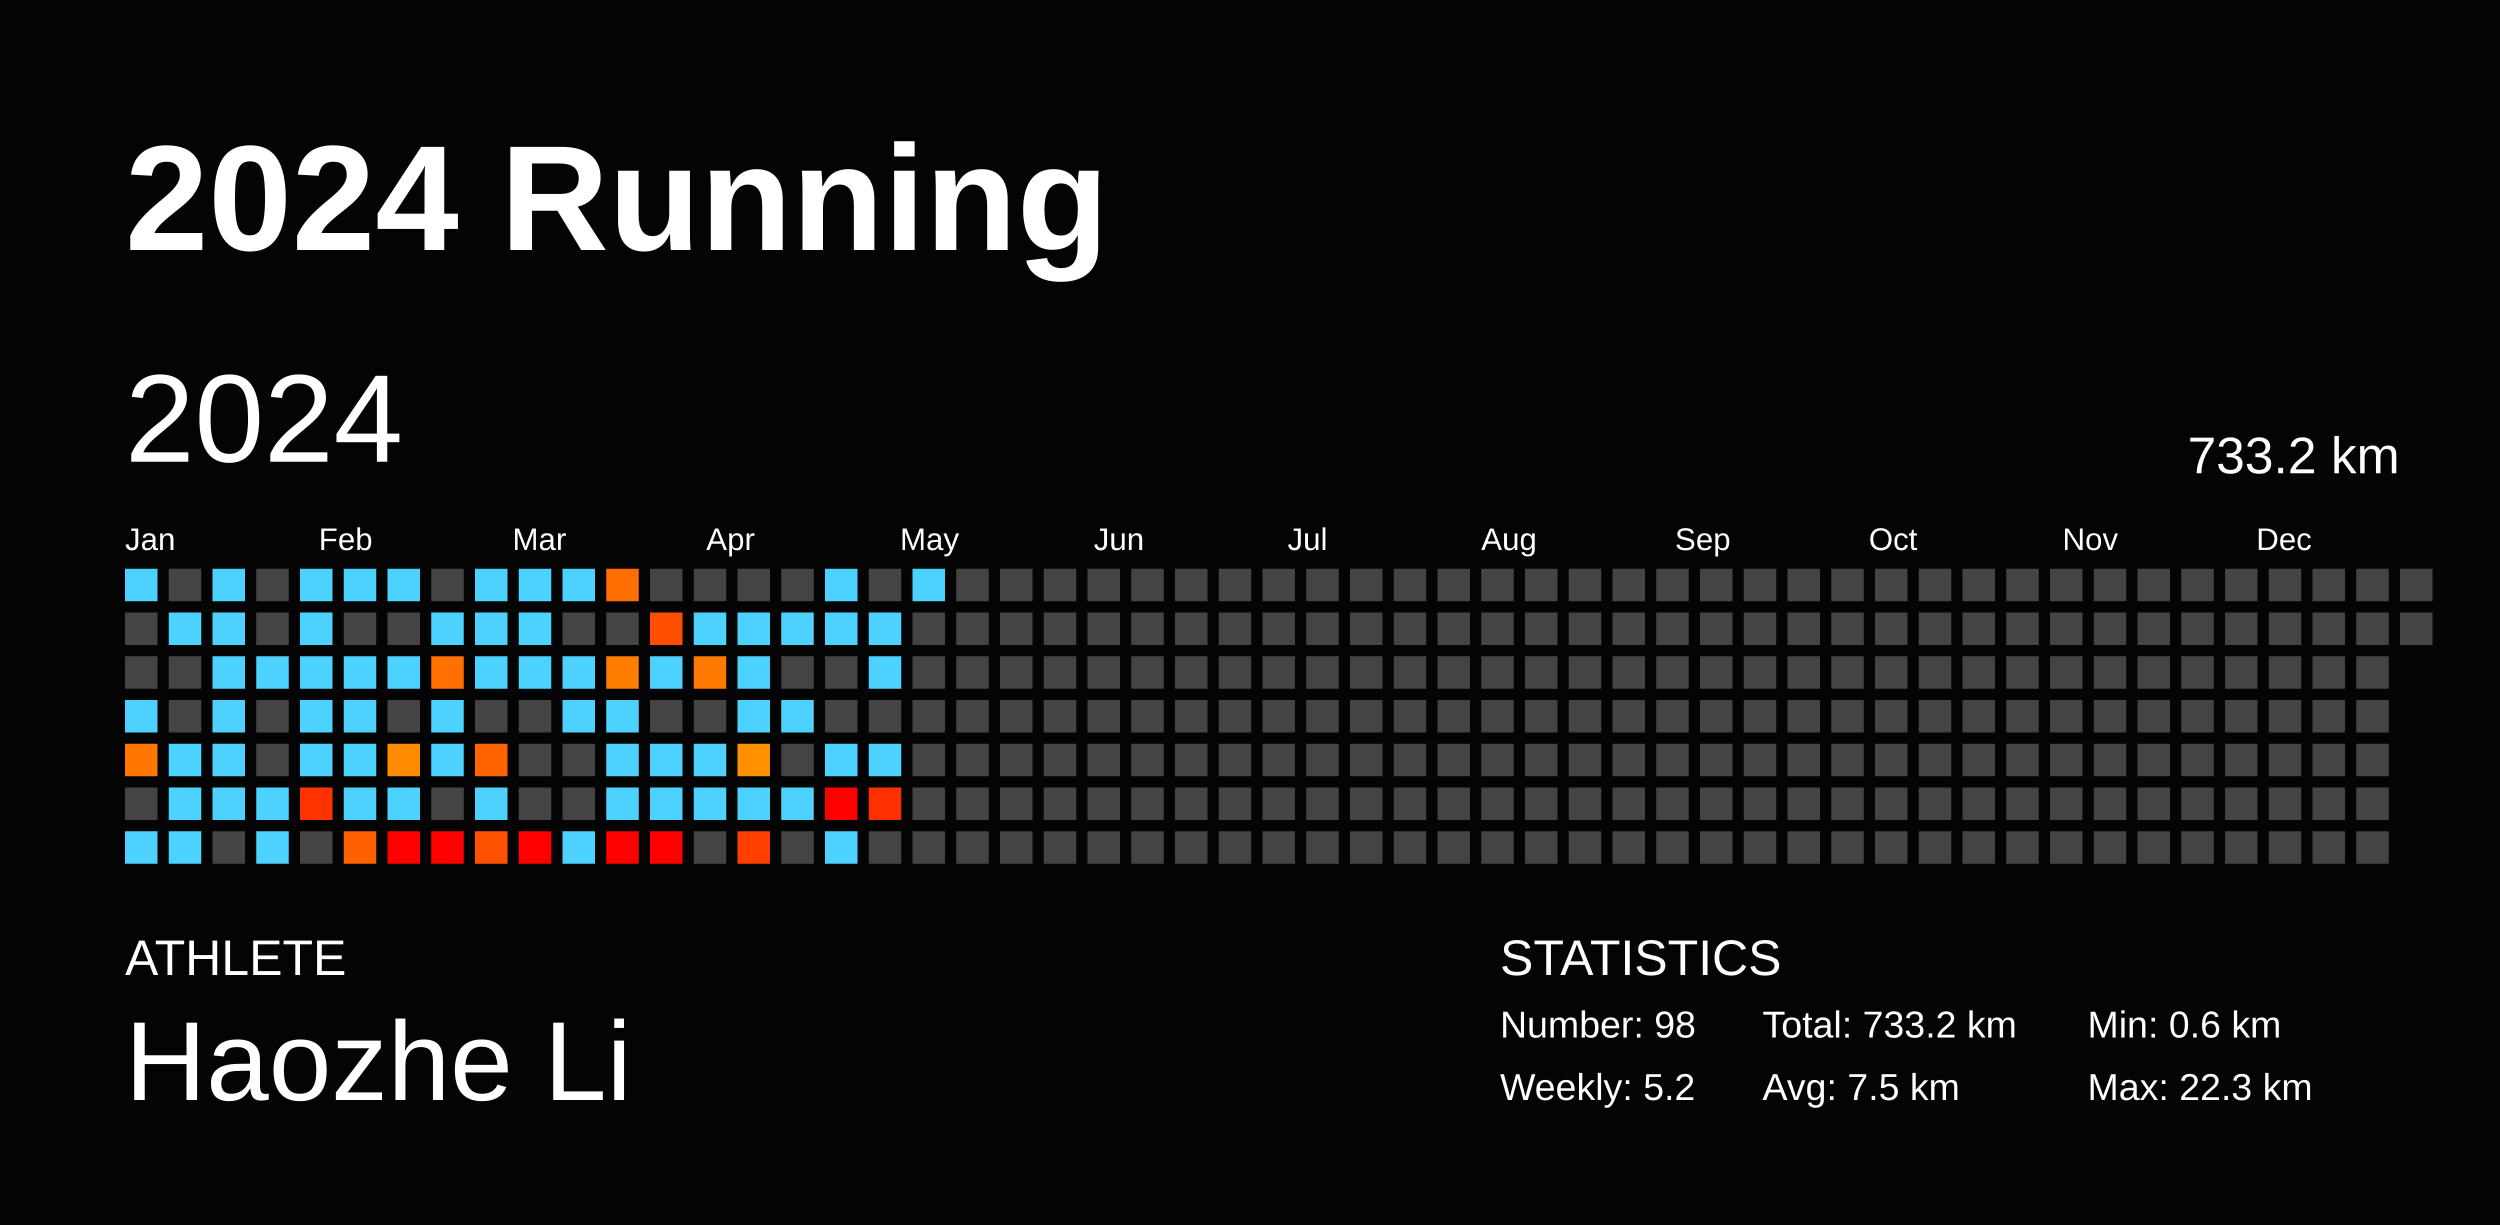
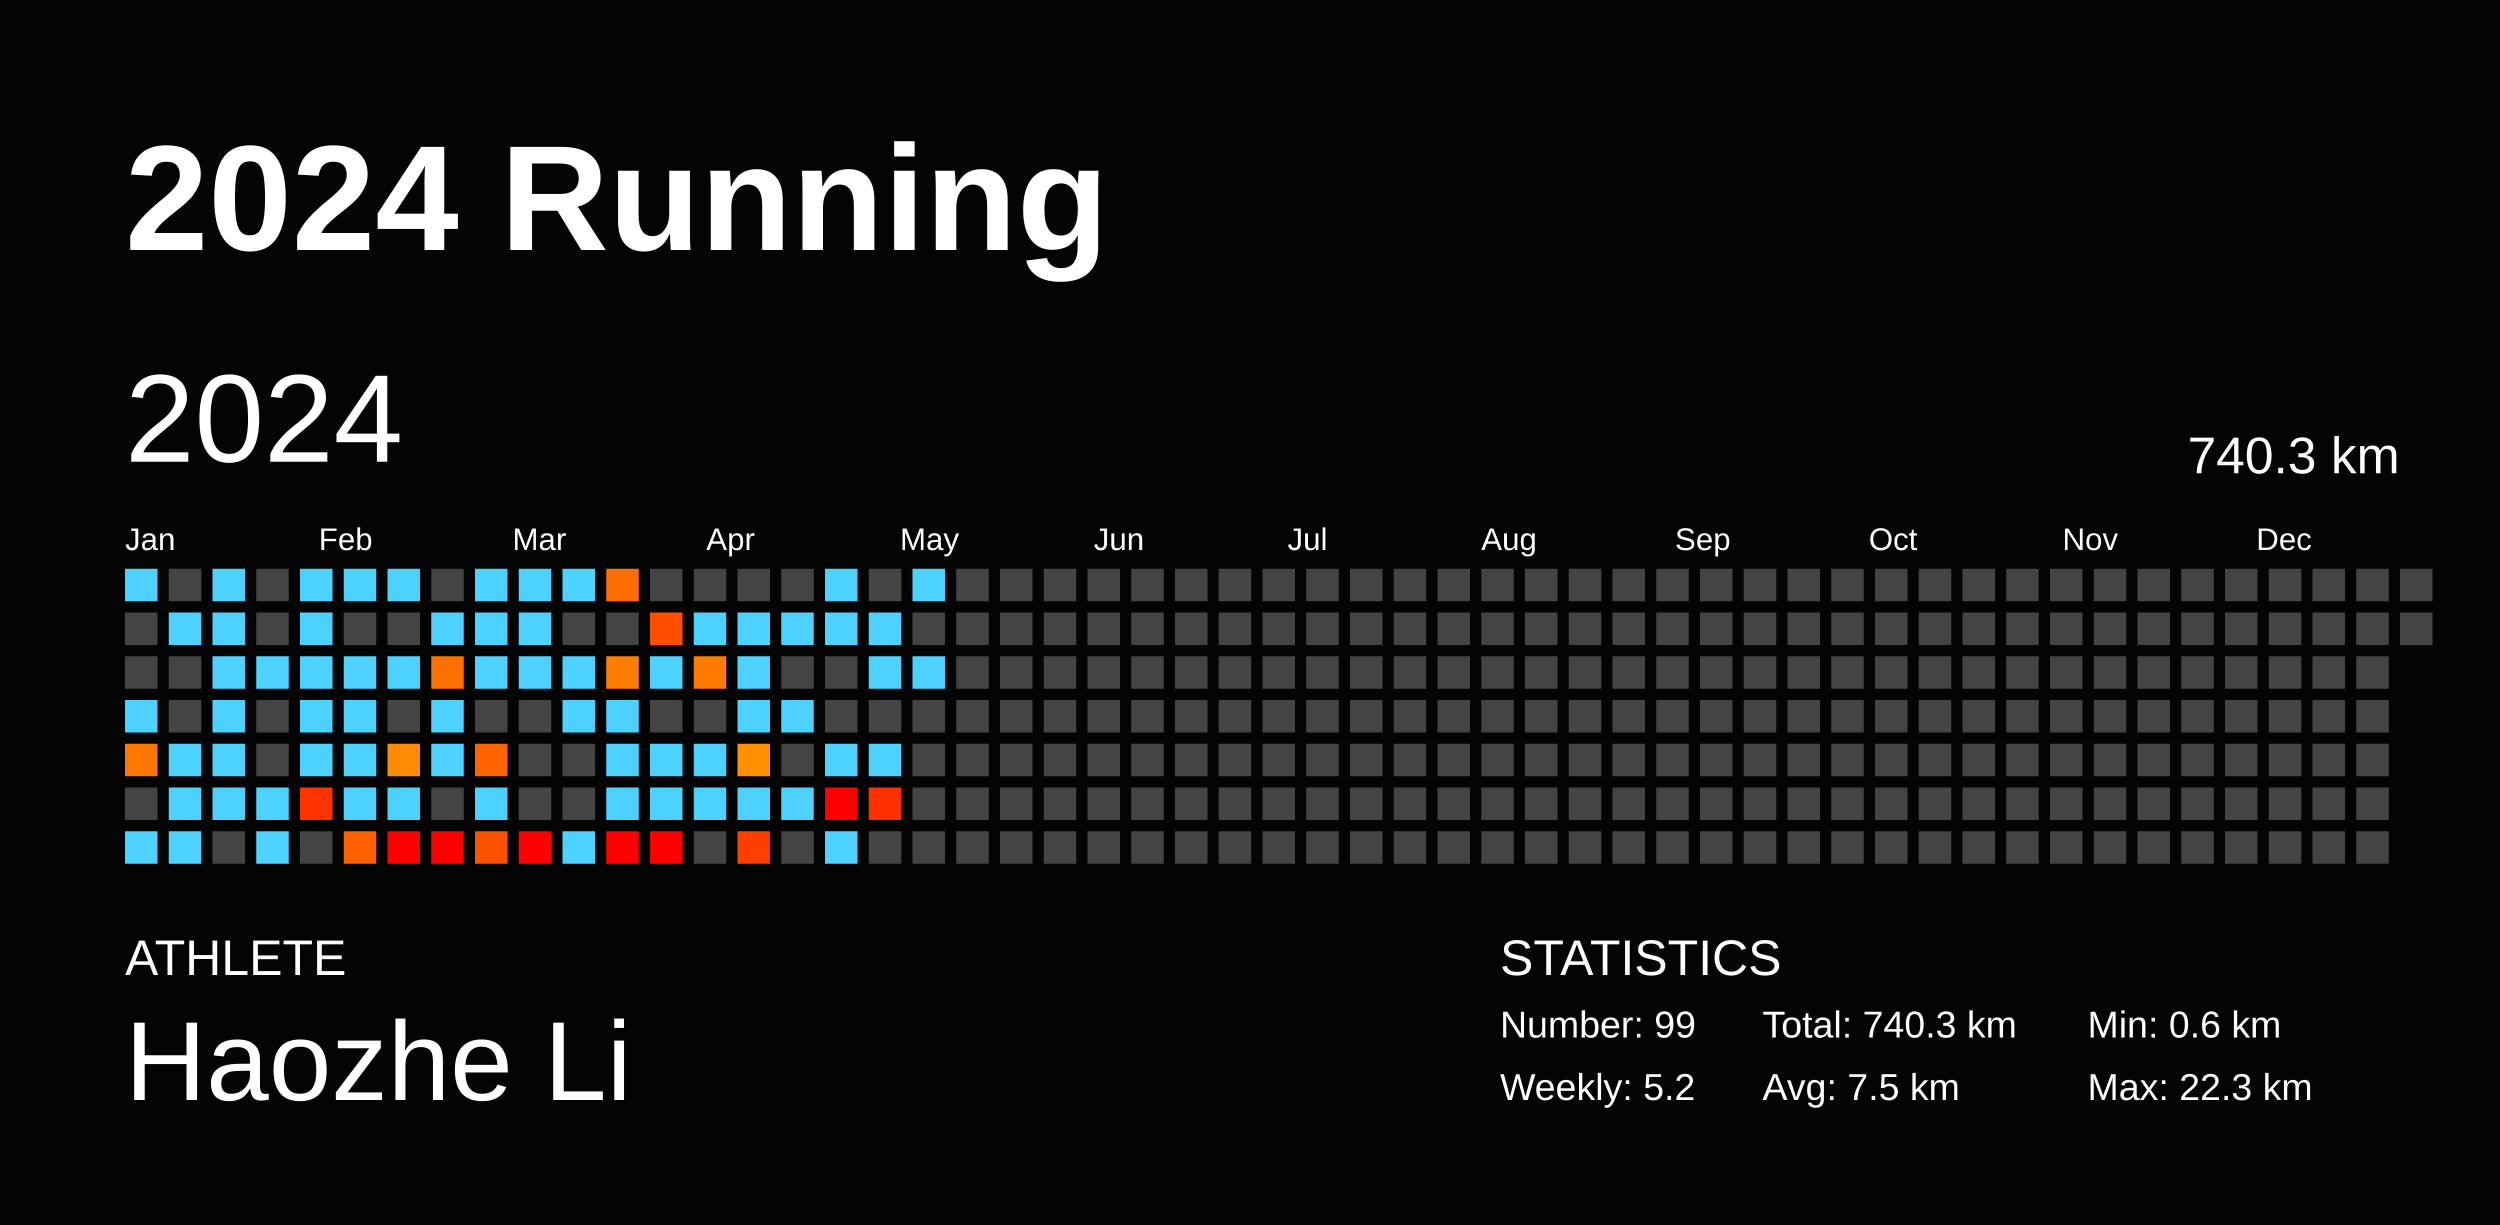
<svg xmlns="http://www.w3.org/2000/svg" baseProfile="full" height="98mm" version="1.1" viewBox="0,0,200,98" width="200mm">
  <defs />
  <rect fill="#040404" height="98" width="200" x="0" y="0" />
  <text fill="#FFFFFF" style="font-size:12px; font-family:Arial; font-weight:bold;" x="10" y="20">2024 Running</text>
  <text fill="#FFFFFF" style="font-size:4px; font-family:Arial" x="10" y="78">ATHLETE</text>
  <text fill="#FFFFFF" style="font-size:9px; font-family:Arial" x="10" y="88">Haozhe Li</text>
  <text fill="#FFFFFF" style="font-size:4px; font-family:Arial" x="120" y="78">STATISTICS</text>
-   <text fill="#FFFFFF" style="font-size:3px; font-family:Arial" x="120" y="83">Number: 98</text>
+   <text fill="#FFFFFF" style="font-size:3px; font-family:Arial" x="120" y="83">Number: 99</text>
  <text fill="#FFFFFF" style="font-size:3px; font-family:Arial" x="120" y="88">Weekly: 5.2</text>
-   <text fill="#FFFFFF" style="font-size:3px; font-family:Arial" x="141" y="83">Total: 733.2 km</text>
+   <text fill="#FFFFFF" style="font-size:3px; font-family:Arial" x="141" y="83">Total: 740.3 km</text>
  <text fill="#FFFFFF" style="font-size:3px; font-family:Arial" x="141" y="88">Avg: 7.5 km</text>
  <text fill="#FFFFFF" style="font-size:3px; font-family:Arial" x="167" y="83">Min: 0.6 km</text>
  <text fill="#FFFFFF" style="font-size:3px; font-family:Arial" x="167" y="88">Max: 22.3 km</text>
  <text dominant-baseline="hanging" fill="#FFFFFF" style="font-size:10.0px; font-family:Arial;" x="10" y="30">2024</text>
-   <text dominant-baseline="hanging" fill="#FFFFFF" style="font-size:4.125px; font-family:Arial;" x="175" y="35">733.2 km</text>
+   <text dominant-baseline="hanging" fill="#FFFFFF" style="font-size:4.125px; font-family:Arial;" x="175" y="35">740.3 km</text>
  <text fill="#FFFFFF" style="font-size:2.5px; font-family:Arial" x="10.0" y="44">Jan</text>
  <text fill="#FFFFFF" style="font-size:2.5px; font-family:Arial" x="25.5" y="44">Feb</text>
  <text fill="#FFFFFF" style="font-size:2.5px; font-family:Arial" x="41.0" y="44">Mar</text>
  <text fill="#FFFFFF" style="font-size:2.5px; font-family:Arial" x="56.5" y="44">Apr</text>
  <text fill="#FFFFFF" style="font-size:2.5px; font-family:Arial" x="72.0" y="44">May</text>
  <text fill="#FFFFFF" style="font-size:2.5px; font-family:Arial" x="87.5" y="44">Jun</text>
  <text fill="#FFFFFF" style="font-size:2.5px; font-family:Arial" x="103.0" y="44">Jul</text>
  <text fill="#FFFFFF" style="font-size:2.5px; font-family:Arial" x="118.5" y="44">Aug</text>
  <text fill="#FFFFFF" style="font-size:2.5px; font-family:Arial" x="134.0" y="44">Sep</text>
  <text fill="#FFFFFF" style="font-size:2.5px; font-family:Arial" x="149.5" y="44">Oct</text>
  <text fill="#FFFFFF" style="font-size:2.5px; font-family:Arial" x="165.0" y="44">Nov</text>
  <text fill="#FFFFFF" style="font-size:2.5px; font-family:Arial" x="180.5" y="44">Dec</text>
  <rect fill="#4dd2ff" height="2.6" width="2.6" x="10.0" y="45.5" />
  <rect fill="#444444" height="2.6" width="2.6" x="10.0" y="49.0" />
  <rect fill="#444444" height="2.6" width="2.6" x="10.0" y="52.5" />
  <rect fill="#4dd2ff" height="2.6" width="2.6" x="10.0" y="56.0" />
  <rect fill="#ff7700" height="2.6" width="2.6" x="10.0" y="59.5" />
  <rect fill="#444444" height="2.6" width="2.6" x="10.0" y="63.0" />
  <rect fill="#4dd2ff" height="2.6" width="2.6" x="10.0" y="66.5" />
  <rect fill="#444444" height="2.6" width="2.6" x="13.5" y="45.5" />
  <rect fill="#4dd2ff" height="2.6" width="2.6" x="13.5" y="49.0" />
  <rect fill="#444444" height="2.6" width="2.6" x="13.5" y="52.5" />
  <rect fill="#444444" height="2.6" width="2.6" x="13.5" y="56.0" />
  <rect fill="#4dd2ff" height="2.6" width="2.6" x="13.5" y="59.5" />
  <rect fill="#4dd2ff" height="2.6" width="2.6" x="13.5" y="63.0" />
  <rect fill="#4dd2ff" height="2.6" width="2.6" x="13.5" y="66.5" />
  <rect fill="#4dd2ff" height="2.6" width="2.6" x="17.0" y="45.5" />
  <rect fill="#4dd2ff" height="2.6" width="2.6" x="17.0" y="49.0" />
  <rect fill="#4dd2ff" height="2.6" width="2.6" x="17.0" y="52.5" />
  <rect fill="#4dd2ff" height="2.6" width="2.6" x="17.0" y="56.0" />
  <rect fill="#4dd2ff" height="2.6" width="2.6" x="17.0" y="59.5" />
  <rect fill="#4dd2ff" height="2.6" width="2.6" x="17.0" y="63.0" />
  <rect fill="#444444" height="2.6" width="2.6" x="17.0" y="66.5" />
  <rect fill="#444444" height="2.6" width="2.6" x="20.5" y="45.5" />
  <rect fill="#444444" height="2.6" width="2.6" x="20.5" y="49.0" />
  <rect fill="#4dd2ff" height="2.6" width="2.6" x="20.5" y="52.5" />
  <rect fill="#444444" height="2.6" width="2.6" x="20.5" y="56.0" />
  <rect fill="#444444" height="2.6" width="2.6" x="20.5" y="59.5" />
  <rect fill="#4dd2ff" height="2.6" width="2.6" x="20.5" y="63.0" />
  <rect fill="#4dd2ff" height="2.6" width="2.6" x="20.5" y="66.5" />
  <rect fill="#4dd2ff" height="2.6" width="2.6" x="24.0" y="45.5" />
  <rect fill="#4dd2ff" height="2.6" width="2.6" x="24.0" y="49.0" />
  <rect fill="#4dd2ff" height="2.6" width="2.6" x="24.0" y="52.5" />
  <rect fill="#4dd2ff" height="2.6" width="2.6" x="24.0" y="56.0" />
  <rect fill="#4dd2ff" height="2.6" width="2.6" x="24.0" y="59.5" />
  <rect fill="#ff3300" height="2.6" width="2.6" x="24.0" y="63.0" />
  <rect fill="#444444" height="2.6" width="2.6" x="24.0" y="66.5" />
  <rect fill="#4dd2ff" height="2.6" width="2.6" x="27.5" y="45.5" />
  <rect fill="#444444" height="2.6" width="2.6" x="27.5" y="49.0" />
  <rect fill="#4dd2ff" height="2.6" width="2.6" x="27.5" y="52.5" />
  <rect fill="#4dd2ff" height="2.6" width="2.6" x="27.5" y="56.0" />
  <rect fill="#4dd2ff" height="2.6" width="2.6" x="27.5" y="59.5" />
  <rect fill="#4dd2ff" height="2.6" width="2.6" x="27.5" y="63.0" />
  <rect fill="#ff6100" height="2.6" width="2.6" x="27.5" y="66.5" />
  <rect fill="#4dd2ff" height="2.6" width="2.6" x="31.0" y="45.5" />
  <rect fill="#444444" height="2.6" width="2.6" x="31.0" y="49.0" />
  <rect fill="#4dd2ff" height="2.6" width="2.6" x="31.0" y="52.5" />
  <rect fill="#444444" height="2.6" width="2.6" x="31.0" y="56.0" />
  <rect fill="#ff8c00" height="2.6" width="2.6" x="31.0" y="59.5" />
  <rect fill="#4dd2ff" height="2.6" width="2.6" x="31.0" y="63.0" />
  <rect fill="red" height="2.6" width="2.6" x="31.0" y="66.5" />
  <rect fill="#444444" height="2.6" width="2.6" x="34.5" y="45.5" />
  <rect fill="#4dd2ff" height="2.6" width="2.6" x="34.5" y="49.0" />
  <rect fill="#ff7000" height="2.6" width="2.6" x="34.5" y="52.5" />
  <rect fill="#4dd2ff" height="2.6" width="2.6" x="34.5" y="56.0" />
  <rect fill="#4dd2ff" height="2.6" width="2.6" x="34.5" y="59.5" />
  <rect fill="#444444" height="2.6" width="2.6" x="34.5" y="63.0" />
  <rect fill="red" height="2.6" width="2.6" x="34.5" y="66.5" />
  <rect fill="#4dd2ff" height="2.6" width="2.6" x="38.0" y="45.5" />
  <rect fill="#4dd2ff" height="2.6" width="2.6" x="38.0" y="49.0" />
  <rect fill="#4dd2ff" height="2.6" width="2.6" x="38.0" y="52.5" />
  <rect fill="#444444" height="2.6" width="2.6" x="38.0" y="56.0" />
  <rect fill="#ff6400" height="2.6" width="2.6" x="38.0" y="59.5" />
  <rect fill="#4dd2ff" height="2.6" width="2.6" x="38.0" y="63.0" />
  <rect fill="#ff5200" height="2.6" width="2.6" x="38.0" y="66.5" />
  <rect fill="#4dd2ff" height="2.6" width="2.6" x="41.5" y="45.5" />
  <rect fill="#4dd2ff" height="2.6" width="2.6" x="41.5" y="49.0" />
  <rect fill="#4dd2ff" height="2.6" width="2.6" x="41.5" y="52.5" />
  <rect fill="#444444" height="2.6" width="2.6" x="41.5" y="56.0" />
  <rect fill="#444444" height="2.6" width="2.6" x="41.5" y="59.5" />
  <rect fill="#444444" height="2.6" width="2.6" x="41.5" y="63.0" />
  <rect fill="red" height="2.6" width="2.6" x="41.5" y="66.5" />
  <rect fill="#4dd2ff" height="2.6" width="2.6" x="45.0" y="45.5" />
  <rect fill="#444444" height="2.6" width="2.6" x="45.0" y="49.0" />
  <rect fill="#4dd2ff" height="2.6" width="2.6" x="45.0" y="52.5" />
  <rect fill="#4dd2ff" height="2.6" width="2.6" x="45.0" y="56.0" />
  <rect fill="#444444" height="2.6" width="2.6" x="45.0" y="59.5" />
  <rect fill="#444444" height="2.6" width="2.6" x="45.0" y="63.0" />
  <rect fill="#4dd2ff" height="2.6" width="2.6" x="45.0" y="66.5" />
  <rect fill="#ff6e00" height="2.6" width="2.6" x="48.5" y="45.5" />
  <rect fill="#444444" height="2.6" width="2.6" x="48.5" y="49.0" />
  <rect fill="#ff7e00" height="2.6" width="2.6" x="48.5" y="52.5" />
  <rect fill="#4dd2ff" height="2.6" width="2.6" x="48.5" y="56.0" />
  <rect fill="#4dd2ff" height="2.6" width="2.6" x="48.5" y="59.5" />
  <rect fill="#4dd2ff" height="2.6" width="2.6" x="48.5" y="63.0" />
  <rect fill="red" height="2.6" width="2.6" x="48.5" y="66.5" />
  <rect fill="#444444" height="2.6" width="2.6" x="52.0" y="45.5" />
  <rect fill="#ff4e00" height="2.6" width="2.6" x="52.0" y="49.0" />
  <rect fill="#4dd2ff" height="2.6" width="2.6" x="52.0" y="52.5" />
  <rect fill="#444444" height="2.6" width="2.6" x="52.0" y="56.0" />
  <rect fill="#4dd2ff" height="2.6" width="2.6" x="52.0" y="59.5" />
  <rect fill="#4dd2ff" height="2.6" width="2.6" x="52.0" y="63.0" />
  <rect fill="red" height="2.6" width="2.6" x="52.0" y="66.5" />
  <rect fill="#444444" height="2.6" width="2.6" x="55.5" y="45.5" />
  <rect fill="#4dd2ff" height="2.6" width="2.6" x="55.5" y="49.0" />
  <rect fill="#ff7a00" height="2.6" width="2.6" x="55.5" y="52.5" />
  <rect fill="#444444" height="2.6" width="2.6" x="55.5" y="56.0" />
  <rect fill="#4dd2ff" height="2.6" width="2.6" x="55.5" y="59.5" />
  <rect fill="#4dd2ff" height="2.6" width="2.6" x="55.5" y="63.0" />
  <rect fill="#444444" height="2.6" width="2.6" x="55.5" y="66.5" />
  <rect fill="#444444" height="2.6" width="2.6" x="59.0" y="45.5" />
  <rect fill="#4dd2ff" height="2.6" width="2.6" x="59.0" y="49.0" />
  <rect fill="#4dd2ff" height="2.6" width="2.6" x="59.0" y="52.5" />
  <rect fill="#4dd2ff" height="2.6" width="2.6" x="59.0" y="56.0" />
  <rect fill="#ff9100" height="2.6" width="2.6" x="59.0" y="59.5" />
  <rect fill="#4dd2ff" height="2.6" width="2.6" x="59.0" y="63.0" />
  <rect fill="#ff3f00" height="2.6" width="2.6" x="59.0" y="66.5" />
  <rect fill="#444444" height="2.6" width="2.6" x="62.5" y="45.5" />
  <rect fill="#4dd2ff" height="2.6" width="2.6" x="62.5" y="49.0" />
  <rect fill="#444444" height="2.6" width="2.6" x="62.5" y="52.5" />
  <rect fill="#4dd2ff" height="2.6" width="2.6" x="62.5" y="56.0" />
  <rect fill="#444444" height="2.6" width="2.6" x="62.5" y="59.5" />
  <rect fill="#4dd2ff" height="2.6" width="2.6" x="62.5" y="63.0" />
  <rect fill="#444444" height="2.6" width="2.6" x="62.5" y="66.5" />
  <rect fill="#4dd2ff" height="2.6" width="2.6" x="66.0" y="45.5" />
  <rect fill="#4dd2ff" height="2.6" width="2.6" x="66.0" y="49.0" />
  <rect fill="#444444" height="2.6" width="2.6" x="66.0" y="52.5" />
  <rect fill="#444444" height="2.6" width="2.6" x="66.0" y="56.0" />
  <rect fill="#4dd2ff" height="2.6" width="2.6" x="66.0" y="59.5" />
  <rect fill="red" height="2.6" width="2.6" x="66.0" y="63.0" />
  <rect fill="#4dd2ff" height="2.6" width="2.6" x="66.0" y="66.5" />
  <rect fill="#444444" height="2.6" width="2.6" x="69.5" y="45.5" />
  <rect fill="#4dd2ff" height="2.6" width="2.6" x="69.5" y="49.0" />
  <rect fill="#4dd2ff" height="2.6" width="2.6" x="69.5" y="52.5" />
  <rect fill="#444444" height="2.6" width="2.6" x="69.5" y="56.0" />
  <rect fill="#4dd2ff" height="2.6" width="2.6" x="69.5" y="59.5" />
  <rect fill="#ff3000" height="2.6" width="2.6" x="69.5" y="63.0" />
  <rect fill="#444444" height="2.6" width="2.6" x="69.5" y="66.5" />
  <rect fill="#4dd2ff" height="2.6" width="2.6" x="73.0" y="45.5" />
  <rect fill="#444444" height="2.6" width="2.6" x="73.0" y="49.0" />
-   <rect fill="#444444" height="2.6" width="2.6" x="73.0" y="52.5" />
+   <rect fill="#4dd2ff" height="2.6" width="2.6" x="73.0" y="52.5" />
  <rect fill="#444444" height="2.6" width="2.6" x="73.0" y="56.0" />
  <rect fill="#444444" height="2.6" width="2.6" x="73.0" y="59.5" />
  <rect fill="#444444" height="2.6" width="2.6" x="73.0" y="63.0" />
  <rect fill="#444444" height="2.6" width="2.6" x="73.0" y="66.5" />
  <rect fill="#444444" height="2.6" width="2.6" x="76.5" y="45.5" />
  <rect fill="#444444" height="2.6" width="2.6" x="76.5" y="49.0" />
  <rect fill="#444444" height="2.6" width="2.6" x="76.5" y="52.5" />
  <rect fill="#444444" height="2.6" width="2.6" x="76.5" y="56.0" />
  <rect fill="#444444" height="2.6" width="2.6" x="76.5" y="59.5" />
  <rect fill="#444444" height="2.6" width="2.6" x="76.5" y="63.0" />
  <rect fill="#444444" height="2.6" width="2.6" x="76.5" y="66.5" />
  <rect fill="#444444" height="2.6" width="2.6" x="80.0" y="45.5" />
  <rect fill="#444444" height="2.6" width="2.6" x="80.0" y="49.0" />
  <rect fill="#444444" height="2.6" width="2.6" x="80.0" y="52.5" />
  <rect fill="#444444" height="2.6" width="2.6" x="80.0" y="56.0" />
  <rect fill="#444444" height="2.6" width="2.6" x="80.0" y="59.5" />
  <rect fill="#444444" height="2.6" width="2.6" x="80.0" y="63.0" />
  <rect fill="#444444" height="2.6" width="2.6" x="80.0" y="66.5" />
  <rect fill="#444444" height="2.6" width="2.6" x="83.5" y="45.5" />
  <rect fill="#444444" height="2.6" width="2.6" x="83.5" y="49.0" />
  <rect fill="#444444" height="2.6" width="2.6" x="83.5" y="52.5" />
  <rect fill="#444444" height="2.6" width="2.6" x="83.5" y="56.0" />
  <rect fill="#444444" height="2.6" width="2.6" x="83.5" y="59.5" />
  <rect fill="#444444" height="2.6" width="2.6" x="83.5" y="63.0" />
  <rect fill="#444444" height="2.6" width="2.6" x="83.5" y="66.5" />
  <rect fill="#444444" height="2.6" width="2.6" x="87.0" y="45.5" />
  <rect fill="#444444" height="2.6" width="2.6" x="87.0" y="49.0" />
  <rect fill="#444444" height="2.6" width="2.6" x="87.0" y="52.5" />
  <rect fill="#444444" height="2.6" width="2.6" x="87.0" y="56.0" />
  <rect fill="#444444" height="2.6" width="2.6" x="87.0" y="59.5" />
  <rect fill="#444444" height="2.6" width="2.6" x="87.0" y="63.0" />
  <rect fill="#444444" height="2.6" width="2.6" x="87.0" y="66.5" />
  <rect fill="#444444" height="2.6" width="2.6" x="90.5" y="45.5" />
  <rect fill="#444444" height="2.6" width="2.6" x="90.5" y="49.0" />
  <rect fill="#444444" height="2.6" width="2.6" x="90.5" y="52.5" />
  <rect fill="#444444" height="2.6" width="2.6" x="90.5" y="56.0" />
  <rect fill="#444444" height="2.6" width="2.6" x="90.5" y="59.5" />
  <rect fill="#444444" height="2.6" width="2.6" x="90.5" y="63.0" />
  <rect fill="#444444" height="2.6" width="2.6" x="90.5" y="66.5" />
  <rect fill="#444444" height="2.6" width="2.6" x="94.0" y="45.5" />
  <rect fill="#444444" height="2.6" width="2.6" x="94.0" y="49.0" />
  <rect fill="#444444" height="2.6" width="2.6" x="94.0" y="52.5" />
  <rect fill="#444444" height="2.6" width="2.6" x="94.0" y="56.0" />
  <rect fill="#444444" height="2.6" width="2.6" x="94.0" y="59.5" />
  <rect fill="#444444" height="2.6" width="2.6" x="94.0" y="63.0" />
  <rect fill="#444444" height="2.6" width="2.6" x="94.0" y="66.5" />
  <rect fill="#444444" height="2.6" width="2.6" x="97.5" y="45.5" />
  <rect fill="#444444" height="2.6" width="2.6" x="97.5" y="49.0" />
  <rect fill="#444444" height="2.6" width="2.6" x="97.5" y="52.5" />
  <rect fill="#444444" height="2.6" width="2.6" x="97.5" y="56.0" />
  <rect fill="#444444" height="2.6" width="2.6" x="97.5" y="59.5" />
  <rect fill="#444444" height="2.6" width="2.6" x="97.5" y="63.0" />
  <rect fill="#444444" height="2.6" width="2.6" x="97.5" y="66.5" />
  <rect fill="#444444" height="2.6" width="2.6" x="101.0" y="45.5" />
  <rect fill="#444444" height="2.6" width="2.6" x="101.0" y="49.0" />
  <rect fill="#444444" height="2.6" width="2.6" x="101.0" y="52.5" />
  <rect fill="#444444" height="2.6" width="2.6" x="101.0" y="56.0" />
  <rect fill="#444444" height="2.6" width="2.6" x="101.0" y="59.5" />
  <rect fill="#444444" height="2.6" width="2.6" x="101.0" y="63.0" />
  <rect fill="#444444" height="2.6" width="2.6" x="101.0" y="66.5" />
  <rect fill="#444444" height="2.6" width="2.6" x="104.5" y="45.5" />
  <rect fill="#444444" height="2.6" width="2.6" x="104.5" y="49.0" />
  <rect fill="#444444" height="2.6" width="2.6" x="104.5" y="52.5" />
  <rect fill="#444444" height="2.6" width="2.6" x="104.5" y="56.0" />
  <rect fill="#444444" height="2.6" width="2.6" x="104.5" y="59.5" />
  <rect fill="#444444" height="2.6" width="2.6" x="104.5" y="63.0" />
  <rect fill="#444444" height="2.6" width="2.6" x="104.5" y="66.5" />
  <rect fill="#444444" height="2.6" width="2.6" x="108.0" y="45.5" />
  <rect fill="#444444" height="2.6" width="2.6" x="108.0" y="49.0" />
  <rect fill="#444444" height="2.6" width="2.6" x="108.0" y="52.5" />
  <rect fill="#444444" height="2.6" width="2.6" x="108.0" y="56.0" />
  <rect fill="#444444" height="2.6" width="2.6" x="108.0" y="59.5" />
  <rect fill="#444444" height="2.6" width="2.6" x="108.0" y="63.0" />
  <rect fill="#444444" height="2.6" width="2.6" x="108.0" y="66.5" />
  <rect fill="#444444" height="2.6" width="2.6" x="111.5" y="45.5" />
  <rect fill="#444444" height="2.6" width="2.6" x="111.5" y="49.0" />
  <rect fill="#444444" height="2.6" width="2.6" x="111.5" y="52.5" />
  <rect fill="#444444" height="2.6" width="2.6" x="111.5" y="56.0" />
  <rect fill="#444444" height="2.6" width="2.6" x="111.5" y="59.5" />
  <rect fill="#444444" height="2.6" width="2.6" x="111.5" y="63.0" />
  <rect fill="#444444" height="2.6" width="2.6" x="111.5" y="66.5" />
  <rect fill="#444444" height="2.6" width="2.6" x="115.0" y="45.5" />
  <rect fill="#444444" height="2.6" width="2.6" x="115.0" y="49.0" />
  <rect fill="#444444" height="2.6" width="2.6" x="115.0" y="52.5" />
  <rect fill="#444444" height="2.6" width="2.6" x="115.0" y="56.0" />
  <rect fill="#444444" height="2.6" width="2.6" x="115.0" y="59.5" />
  <rect fill="#444444" height="2.6" width="2.6" x="115.0" y="63.0" />
  <rect fill="#444444" height="2.6" width="2.6" x="115.0" y="66.5" />
  <rect fill="#444444" height="2.6" width="2.6" x="118.5" y="45.5" />
  <rect fill="#444444" height="2.6" width="2.6" x="118.5" y="49.0" />
  <rect fill="#444444" height="2.6" width="2.6" x="118.5" y="52.5" />
  <rect fill="#444444" height="2.6" width="2.6" x="118.5" y="56.0" />
  <rect fill="#444444" height="2.6" width="2.6" x="118.5" y="59.5" />
  <rect fill="#444444" height="2.6" width="2.6" x="118.5" y="63.0" />
  <rect fill="#444444" height="2.6" width="2.6" x="118.5" y="66.5" />
  <rect fill="#444444" height="2.6" width="2.6" x="122.0" y="45.5" />
  <rect fill="#444444" height="2.6" width="2.6" x="122.0" y="49.0" />
  <rect fill="#444444" height="2.6" width="2.6" x="122.0" y="52.5" />
  <rect fill="#444444" height="2.6" width="2.6" x="122.0" y="56.0" />
  <rect fill="#444444" height="2.6" width="2.6" x="122.0" y="59.5" />
  <rect fill="#444444" height="2.6" width="2.6" x="122.0" y="63.0" />
  <rect fill="#444444" height="2.6" width="2.6" x="122.0" y="66.5" />
  <rect fill="#444444" height="2.6" width="2.6" x="125.5" y="45.5" />
  <rect fill="#444444" height="2.6" width="2.6" x="125.5" y="49.0" />
  <rect fill="#444444" height="2.6" width="2.6" x="125.5" y="52.5" />
  <rect fill="#444444" height="2.6" width="2.6" x="125.5" y="56.0" />
  <rect fill="#444444" height="2.6" width="2.6" x="125.5" y="59.5" />
  <rect fill="#444444" height="2.6" width="2.6" x="125.5" y="63.0" />
  <rect fill="#444444" height="2.6" width="2.6" x="125.5" y="66.5" />
  <rect fill="#444444" height="2.6" width="2.6" x="129.0" y="45.5" />
  <rect fill="#444444" height="2.6" width="2.6" x="129.0" y="49.0" />
  <rect fill="#444444" height="2.6" width="2.6" x="129.0" y="52.5" />
  <rect fill="#444444" height="2.6" width="2.6" x="129.0" y="56.0" />
  <rect fill="#444444" height="2.6" width="2.6" x="129.0" y="59.5" />
  <rect fill="#444444" height="2.6" width="2.6" x="129.0" y="63.0" />
  <rect fill="#444444" height="2.6" width="2.6" x="129.0" y="66.5" />
  <rect fill="#444444" height="2.6" width="2.6" x="132.5" y="45.5" />
  <rect fill="#444444" height="2.6" width="2.6" x="132.5" y="49.0" />
  <rect fill="#444444" height="2.6" width="2.6" x="132.5" y="52.5" />
  <rect fill="#444444" height="2.6" width="2.6" x="132.5" y="56.0" />
  <rect fill="#444444" height="2.6" width="2.6" x="132.5" y="59.5" />
  <rect fill="#444444" height="2.6" width="2.6" x="132.5" y="63.0" />
  <rect fill="#444444" height="2.6" width="2.6" x="132.5" y="66.5" />
  <rect fill="#444444" height="2.6" width="2.6" x="136.0" y="45.5" />
  <rect fill="#444444" height="2.6" width="2.6" x="136.0" y="49.0" />
  <rect fill="#444444" height="2.6" width="2.6" x="136.0" y="52.5" />
  <rect fill="#444444" height="2.6" width="2.6" x="136.0" y="56.0" />
  <rect fill="#444444" height="2.6" width="2.6" x="136.0" y="59.5" />
  <rect fill="#444444" height="2.6" width="2.6" x="136.0" y="63.0" />
  <rect fill="#444444" height="2.6" width="2.6" x="136.0" y="66.5" />
  <rect fill="#444444" height="2.6" width="2.6" x="139.5" y="45.5" />
  <rect fill="#444444" height="2.6" width="2.6" x="139.5" y="49.0" />
  <rect fill="#444444" height="2.6" width="2.6" x="139.5" y="52.5" />
  <rect fill="#444444" height="2.6" width="2.6" x="139.5" y="56.0" />
  <rect fill="#444444" height="2.6" width="2.6" x="139.5" y="59.5" />
  <rect fill="#444444" height="2.6" width="2.6" x="139.5" y="63.0" />
  <rect fill="#444444" height="2.6" width="2.6" x="139.5" y="66.5" />
  <rect fill="#444444" height="2.6" width="2.6" x="143.0" y="45.5" />
  <rect fill="#444444" height="2.6" width="2.6" x="143.0" y="49.0" />
  <rect fill="#444444" height="2.6" width="2.6" x="143.0" y="52.5" />
  <rect fill="#444444" height="2.6" width="2.6" x="143.0" y="56.0" />
  <rect fill="#444444" height="2.6" width="2.6" x="143.0" y="59.5" />
  <rect fill="#444444" height="2.6" width="2.6" x="143.0" y="63.0" />
  <rect fill="#444444" height="2.6" width="2.6" x="143.0" y="66.5" />
  <rect fill="#444444" height="2.6" width="2.6" x="146.5" y="45.5" />
  <rect fill="#444444" height="2.6" width="2.6" x="146.5" y="49.0" />
  <rect fill="#444444" height="2.6" width="2.6" x="146.5" y="52.5" />
  <rect fill="#444444" height="2.6" width="2.6" x="146.5" y="56.0" />
  <rect fill="#444444" height="2.6" width="2.6" x="146.5" y="59.5" />
  <rect fill="#444444" height="2.6" width="2.6" x="146.5" y="63.0" />
  <rect fill="#444444" height="2.6" width="2.6" x="146.5" y="66.5" />
  <rect fill="#444444" height="2.6" width="2.6" x="150.0" y="45.5" />
  <rect fill="#444444" height="2.6" width="2.6" x="150.0" y="49.0" />
  <rect fill="#444444" height="2.6" width="2.6" x="150.0" y="52.5" />
  <rect fill="#444444" height="2.6" width="2.6" x="150.0" y="56.0" />
  <rect fill="#444444" height="2.6" width="2.6" x="150.0" y="59.5" />
  <rect fill="#444444" height="2.6" width="2.6" x="150.0" y="63.0" />
  <rect fill="#444444" height="2.6" width="2.6" x="150.0" y="66.5" />
  <rect fill="#444444" height="2.6" width="2.6" x="153.5" y="45.5" />
  <rect fill="#444444" height="2.6" width="2.6" x="153.5" y="49.0" />
  <rect fill="#444444" height="2.6" width="2.6" x="153.5" y="52.5" />
  <rect fill="#444444" height="2.6" width="2.6" x="153.5" y="56.0" />
  <rect fill="#444444" height="2.6" width="2.6" x="153.5" y="59.5" />
  <rect fill="#444444" height="2.6" width="2.6" x="153.5" y="63.0" />
  <rect fill="#444444" height="2.6" width="2.6" x="153.5" y="66.5" />
  <rect fill="#444444" height="2.6" width="2.6" x="157.0" y="45.5" />
  <rect fill="#444444" height="2.6" width="2.6" x="157.0" y="49.0" />
  <rect fill="#444444" height="2.6" width="2.6" x="157.0" y="52.5" />
  <rect fill="#444444" height="2.6" width="2.6" x="157.0" y="56.0" />
  <rect fill="#444444" height="2.6" width="2.6" x="157.0" y="59.5" />
  <rect fill="#444444" height="2.6" width="2.6" x="157.0" y="63.0" />
  <rect fill="#444444" height="2.6" width="2.6" x="157.0" y="66.5" />
  <rect fill="#444444" height="2.6" width="2.6" x="160.5" y="45.5" />
  <rect fill="#444444" height="2.6" width="2.6" x="160.5" y="49.0" />
  <rect fill="#444444" height="2.6" width="2.6" x="160.5" y="52.5" />
  <rect fill="#444444" height="2.6" width="2.6" x="160.5" y="56.0" />
  <rect fill="#444444" height="2.6" width="2.6" x="160.5" y="59.5" />
  <rect fill="#444444" height="2.6" width="2.6" x="160.5" y="63.0" />
  <rect fill="#444444" height="2.6" width="2.6" x="160.5" y="66.5" />
  <rect fill="#444444" height="2.6" width="2.6" x="164.0" y="45.5" />
  <rect fill="#444444" height="2.6" width="2.6" x="164.0" y="49.0" />
  <rect fill="#444444" height="2.6" width="2.6" x="164.0" y="52.5" />
  <rect fill="#444444" height="2.6" width="2.6" x="164.0" y="56.0" />
  <rect fill="#444444" height="2.6" width="2.6" x="164.0" y="59.5" />
  <rect fill="#444444" height="2.6" width="2.6" x="164.0" y="63.0" />
  <rect fill="#444444" height="2.6" width="2.6" x="164.0" y="66.5" />
  <rect fill="#444444" height="2.6" width="2.6" x="167.5" y="45.5" />
  <rect fill="#444444" height="2.6" width="2.6" x="167.5" y="49.0" />
  <rect fill="#444444" height="2.6" width="2.6" x="167.5" y="52.5" />
  <rect fill="#444444" height="2.6" width="2.6" x="167.5" y="56.0" />
  <rect fill="#444444" height="2.6" width="2.6" x="167.5" y="59.5" />
  <rect fill="#444444" height="2.6" width="2.6" x="167.5" y="63.0" />
  <rect fill="#444444" height="2.6" width="2.6" x="167.5" y="66.5" />
  <rect fill="#444444" height="2.6" width="2.6" x="171.0" y="45.5" />
  <rect fill="#444444" height="2.6" width="2.6" x="171.0" y="49.0" />
  <rect fill="#444444" height="2.6" width="2.6" x="171.0" y="52.5" />
  <rect fill="#444444" height="2.6" width="2.6" x="171.0" y="56.0" />
  <rect fill="#444444" height="2.6" width="2.6" x="171.0" y="59.5" />
  <rect fill="#444444" height="2.6" width="2.6" x="171.0" y="63.0" />
  <rect fill="#444444" height="2.6" width="2.6" x="171.0" y="66.5" />
  <rect fill="#444444" height="2.6" width="2.6" x="174.5" y="45.5" />
  <rect fill="#444444" height="2.6" width="2.6" x="174.5" y="49.0" />
  <rect fill="#444444" height="2.6" width="2.6" x="174.5" y="52.5" />
  <rect fill="#444444" height="2.6" width="2.6" x="174.5" y="56.0" />
  <rect fill="#444444" height="2.6" width="2.6" x="174.5" y="59.5" />
  <rect fill="#444444" height="2.6" width="2.6" x="174.5" y="63.0" />
  <rect fill="#444444" height="2.6" width="2.6" x="174.5" y="66.5" />
  <rect fill="#444444" height="2.6" width="2.6" x="178.0" y="45.5" />
  <rect fill="#444444" height="2.6" width="2.6" x="178.0" y="49.0" />
  <rect fill="#444444" height="2.6" width="2.6" x="178.0" y="52.5" />
  <rect fill="#444444" height="2.6" width="2.6" x="178.0" y="56.0" />
  <rect fill="#444444" height="2.6" width="2.6" x="178.0" y="59.5" />
  <rect fill="#444444" height="2.6" width="2.6" x="178.0" y="63.0" />
  <rect fill="#444444" height="2.6" width="2.6" x="178.0" y="66.5" />
  <rect fill="#444444" height="2.6" width="2.6" x="181.5" y="45.5" />
  <rect fill="#444444" height="2.6" width="2.6" x="181.5" y="49.0" />
  <rect fill="#444444" height="2.6" width="2.6" x="181.5" y="52.5" />
  <rect fill="#444444" height="2.6" width="2.6" x="181.5" y="56.0" />
  <rect fill="#444444" height="2.6" width="2.6" x="181.5" y="59.5" />
  <rect fill="#444444" height="2.6" width="2.6" x="181.5" y="63.0" />
  <rect fill="#444444" height="2.6" width="2.6" x="181.5" y="66.5" />
  <rect fill="#444444" height="2.6" width="2.6" x="185.0" y="45.5" />
  <rect fill="#444444" height="2.6" width="2.6" x="185.0" y="49.0" />
  <rect fill="#444444" height="2.6" width="2.6" x="185.0" y="52.5" />
  <rect fill="#444444" height="2.6" width="2.6" x="185.0" y="56.0" />
  <rect fill="#444444" height="2.6" width="2.6" x="185.0" y="59.5" />
  <rect fill="#444444" height="2.6" width="2.6" x="185.0" y="63.0" />
  <rect fill="#444444" height="2.6" width="2.6" x="185.0" y="66.5" />
  <rect fill="#444444" height="2.6" width="2.6" x="188.5" y="45.5" />
  <rect fill="#444444" height="2.6" width="2.6" x="188.5" y="49.0" />
  <rect fill="#444444" height="2.6" width="2.6" x="188.5" y="52.5" />
  <rect fill="#444444" height="2.6" width="2.6" x="188.5" y="56.0" />
  <rect fill="#444444" height="2.6" width="2.6" x="188.5" y="59.5" />
  <rect fill="#444444" height="2.6" width="2.6" x="188.5" y="63.0" />
  <rect fill="#444444" height="2.6" width="2.6" x="188.5" y="66.5" />
  <rect fill="#444444" height="2.6" width="2.6" x="192.0" y="45.5" />
  <rect fill="#444444" height="2.6" width="2.6" x="192.0" y="49.0" />
</svg>
